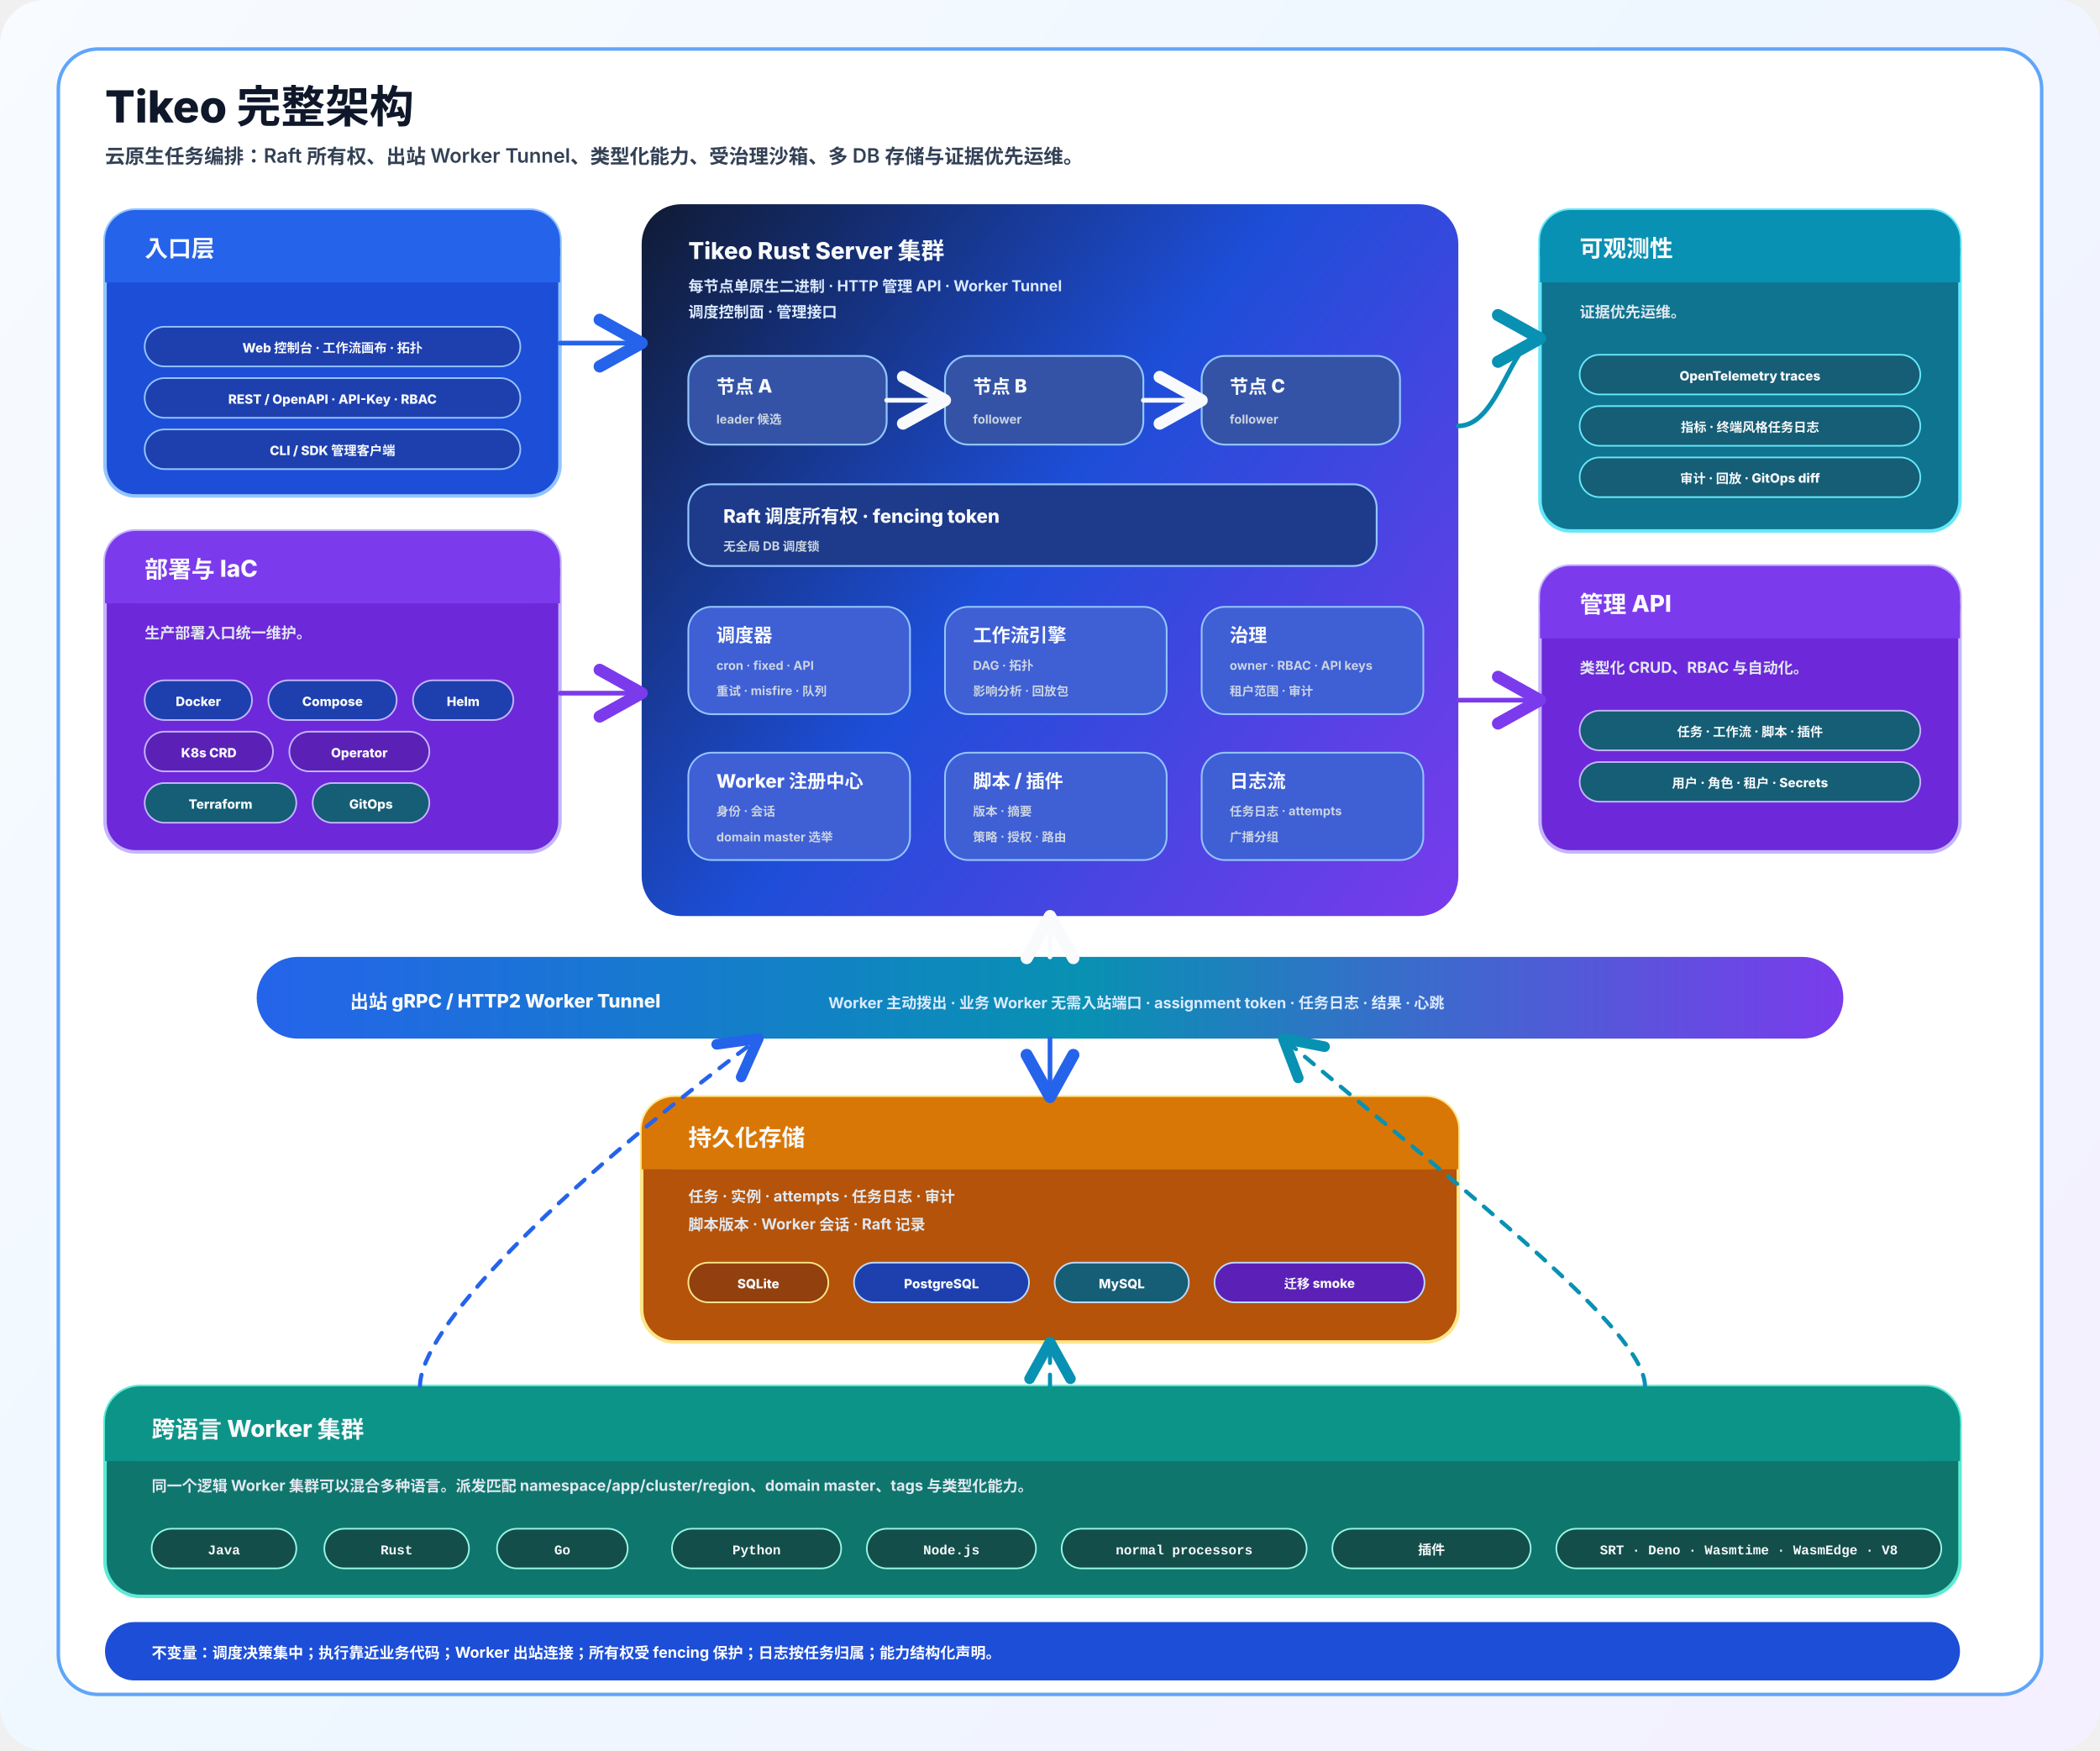
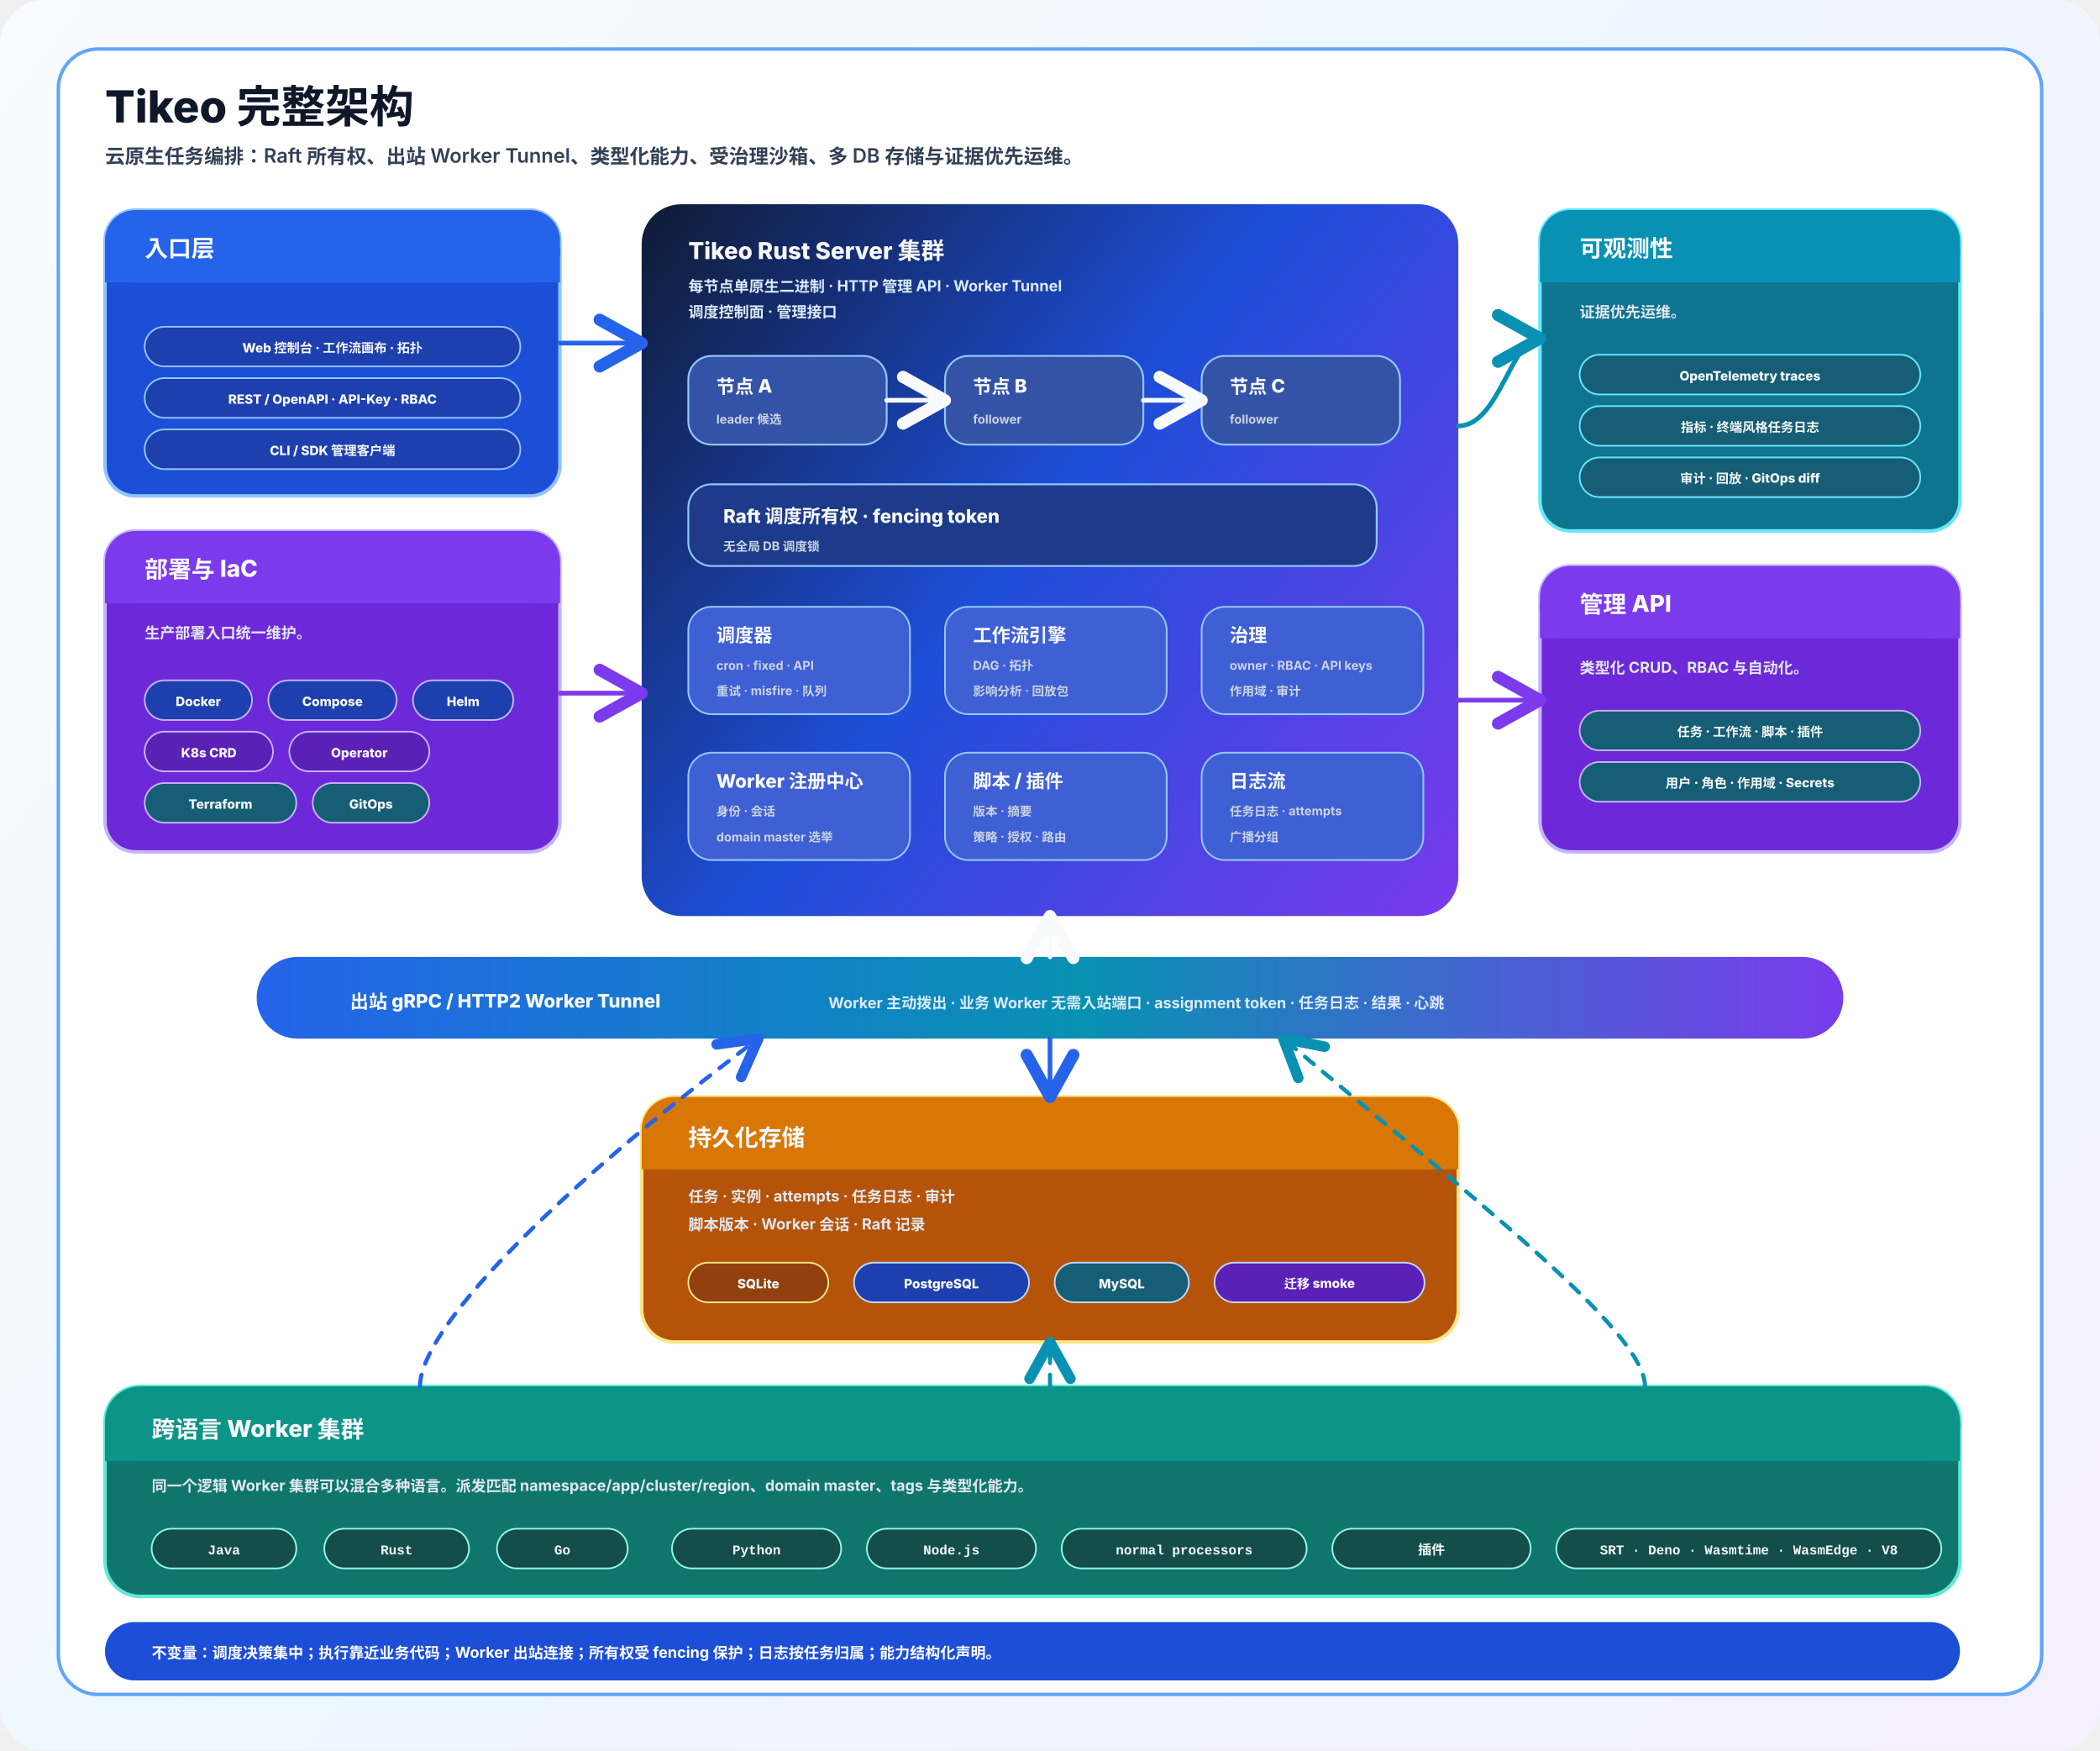
<svg xmlns="http://www.w3.org/2000/svg" width="1800" height="1500" viewBox="0 0 1800 1500" fill="none" role="img" aria-labelledby="title desc">
  <defs>
    <linearGradient id="bg" x1="0" y1="0" x2="1800" y2="1360" gradientUnits="userSpaceOnUse">
      <stop stop-color="#f8fbff" />
      <stop offset="0.52" stop-color="#eef7ff" />
      <stop offset="1" stop-color="#f5f0ff" />
    </linearGradient>
    <linearGradient id="serverGrad" x1="520" y1="170" x2="1280" y2="760" gradientUnits="userSpaceOnUse">
      <stop stop-color="#0f172a" />
      <stop offset="0.48" stop-color="#1d4ed8" />
      <stop offset="1" stop-color="#7c3aed" />
    </linearGradient>
    <linearGradient id="tunnelGrad" x1="210" y1="780" x2="1590" y2="780" gradientUnits="userSpaceOnUse">
      <stop stop-color="#2563eb" />
      <stop offset="0.52" stop-color="#0891b2" />
      <stop offset="1" stop-color="#7c3aed" />
    </linearGradient>
    <marker id="arrowBlue" markerWidth="14" markerHeight="14" refX="11" refY="7" orient="auto" markerUnits="strokeWidth">
      <path d="M2 2L11 7L2 12" stroke="#2563eb" stroke-width="2.6" stroke-linecap="round" stroke-linejoin="round" />
    </marker>
    <marker id="arrowCyan" markerWidth="14" markerHeight="14" refX="11" refY="7" orient="auto" markerUnits="strokeWidth">
      <path d="M2 2L11 7L2 12" stroke="#0891b2" stroke-width="2.6" stroke-linecap="round" stroke-linejoin="round" />
    </marker>
    <marker id="arrowViolet" markerWidth="14" markerHeight="14" refX="11" refY="7" orient="auto" markerUnits="strokeWidth">
      <path d="M2 2L11 7L2 12" stroke="#7c3aed" stroke-width="2.6" stroke-linecap="round" stroke-linejoin="round" />
    </marker>
    <marker id="arrowWhite" markerWidth="14" markerHeight="14" refX="11" refY="7" orient="auto" markerUnits="strokeWidth">
      <path d="M2 2L11 7L2 12" stroke="#f8fafc" stroke-width="2.6" stroke-linecap="round" stroke-linejoin="round" />
    </marker>
    <style>
      .title{font:800 38px ui-sans-serif,system-ui,-apple-system,BlinkMacSystemFont,"Segoe UI",sans-serif;fill:#0f172a}
      .subtitle{font:600 17px ui-sans-serif,system-ui,-apple-system,BlinkMacSystemFont,"Segoe UI",sans-serif;fill:#334155}
      .section{font:800 20px ui-sans-serif,system-ui,-apple-system,BlinkMacSystemFont,"Segoe UI",sans-serif;fill:#f8fafc}
      .label{font:800 16px ui-sans-serif,system-ui,-apple-system,BlinkMacSystemFont,"Segoe UI",sans-serif;fill:#f8fafc}
      .body{font:650 13px ui-sans-serif,system-ui,-apple-system,BlinkMacSystemFont,"Segoe UI",sans-serif;fill:#e2e8f0}
      .small{font:700 11.5px ui-sans-serif,system-ui,-apple-system,BlinkMacSystemFont,"Segoe UI",sans-serif;fill:#e2e8f0}
      .tiny{font:700 10.5px ui-sans-serif,system-ui,-apple-system,BlinkMacSystemFont,"Segoe UI",sans-serif;fill:#cbd5e1}
      .mono{font:800 11.5px ui-monospace,SFMono-Regular,Menlo,Monaco,Consolas,"Liberation Mono",monospace;fill:#f8fafc}
      .white{fill:#fff}.muted{fill:#dbeafe}.darkText{fill:#0f172a}
      .chipText{font:800 11px ui-sans-serif,system-ui,-apple-system,BlinkMacSystemFont,"Segoe UI",sans-serif;fill:#f8fafc}
      .lineBlue{stroke:#2563eb;stroke-width:4;stroke-linecap:round;marker-end:url(#arrowBlue)}
      .lineCyan{stroke:#0891b2;stroke-width:4;stroke-linecap:round;marker-end:url(#arrowCyan)}
      .lineViolet{stroke:#7c3aed;stroke-width:4;stroke-linecap:round;marker-end:url(#arrowViolet)}
      .lineWhite{stroke:#f8fafc;stroke-width:4;stroke-linecap:round;marker-end:url(#arrowWhite)}
      .dashBlue{stroke:#2563eb;stroke-width:3.5;stroke-linecap:round;stroke-dasharray:10 10;marker-end:url(#arrowBlue)}
      .dashCyan{stroke:#0891b2;stroke-width:3.5;stroke-linecap:round;stroke-dasharray:10 10;marker-end:url(#arrowCyan)}
    </style>
  </defs>
  <rect width="1800" height="1500" rx="38" fill="url(#bg)" />
  <rect x="50" y="42" width="1700" height="1410" rx="34" fill="#ffffff" stroke="#60a5fa" stroke-width="3" />
  <text x="90" y="105" class="title">Tikeo 完整架构</text>
  <text x="90" y="140" class="subtitle">云原生任务编排：Raft 所有权、出站 Worker Tunnel、类型化能力、受治理沙箱、多 DB 存储与证据优先运维。</text>
  <g>
    <rect x="90" y="180" width="390" height="245" rx="26" fill="#1d4ed8" stroke="#93c5fd" stroke-width="3" />
    <rect x="90" y="180" width="390" height="62" rx="26" fill="#2563eb" />
    <rect x="90" y="212" width="390" height="30" fill="#2563eb" />
    <text x="124" y="220" class="section">入口层</text>
    <rect x="124" y="280" width="322" height="34" rx="17" fill="#1e40af" stroke="#93c5fd" stroke-width="1.4" />
    <text text-anchor="middle" x="285.0" y="302" class="chipText">Web 控制台 · 工作流画布 · 拓扑</text>
    <rect x="124" y="324" width="322" height="34" rx="17" fill="#1e40af" stroke="#93c5fd" stroke-width="1.4" />
    <text text-anchor="middle" x="285.0" y="346" class="chipText">REST / OpenAPI · API-Key · RBAC</text>
    <rect x="124" y="368" width="322" height="34" rx="17" fill="#1e40af" stroke="#93c5fd" stroke-width="1.4" />
    <text text-anchor="middle" x="285.0" y="390" class="chipText">CLI / SDK 管理客户端</text>
  </g>
  <g>
    <rect x="90" y="455" width="390" height="275" rx="26" fill="#6d28d9" stroke="#c4b5fd" stroke-width="3" />
    <rect x="90" y="455" width="390" height="62" rx="26" fill="#7c3aed" />
    <rect x="90" y="487" width="390" height="30" fill="#7c3aed" />
    <text x="124" y="495" class="section">部署与 IaC</text>
    <text x="124" y="547" class="body">生产部署入口统一维护。</text>
    <rect x="124" y="583" width="92" height="34" rx="17" fill="#1e40af" stroke="#c4b5fd" stroke-width="1.4" />
    <text text-anchor="middle" x="170.0" y="605" class="chipText">Docker</text>
    <rect x="230" y="583" width="110" height="34" rx="17" fill="#1e40af" stroke="#c4b5fd" stroke-width="1.4" />
    <text text-anchor="middle" x="285.0" y="605" class="chipText">Compose</text>
    <rect x="354" y="583" width="86" height="34" rx="17" fill="#1e40af" stroke="#c4b5fd" stroke-width="1.4" />
    <text text-anchor="middle" x="397.0" y="605" class="chipText">Helm</text>
    <rect x="124" y="627" width="110" height="34" rx="17" fill="#5b21b6" stroke="#c4b5fd" stroke-width="1.4" />
    <text text-anchor="middle" x="179.0" y="649" class="chipText">K8s CRD</text>
    <rect x="248" y="627" width="120" height="34" rx="17" fill="#5b21b6" stroke="#c4b5fd" stroke-width="1.4" />
    <text text-anchor="middle" x="308.0" y="649" class="chipText">Operator</text>
    <rect x="124" y="671" width="130" height="34" rx="17" fill="#155e75" stroke="#c4b5fd" stroke-width="1.4" />
    <text text-anchor="middle" x="189.0" y="693" class="chipText">Terraform</text>
    <rect x="268" y="671" width="100" height="34" rx="17" fill="#155e75" stroke="#c4b5fd" stroke-width="1.4" />
    <text text-anchor="middle" x="318.0" y="693" class="chipText">GitOps</text>
  </g>
  <g>
    <rect x="550" y="175" width="700" height="610" rx="34" fill="url(#serverGrad)" />
    <text x="590" y="222" class="section">Tikeo Rust Server 集群</text>
    <text x="590" y="250" class="body muted">每节点单原生二进制 · HTTP 管理 API · Worker Tunnel</text>
    <text x="590" y="272" class="body muted">调度控制面 · 管理接口</text>
    <rect x="590" y="305" width="170" height="76" rx="20" fill="#3453a6" stroke="#93c5fd" stroke-width="1.6" />
    <text x="614" y="337" class="label">节点 A</text>
    <text x="614" y="363" class="tiny">leader 候选</text>
    <rect x="810" y="305" width="170" height="76" rx="20" fill="#3453a6" stroke="#93c5fd" stroke-width="1.6" />
    <text x="834" y="337" class="label">节点 B</text>
    <text x="834" y="363" class="tiny">follower</text>
    <rect x="1030" y="305" width="170" height="76" rx="20" fill="#3453a6" stroke="#93c5fd" stroke-width="1.6" />
    <text x="1054" y="337" class="label">节点 C</text>
    <text x="1054" y="363" class="tiny">follower</text>
    <path d="M760 343C782 343 788 343 810 343" class="lineWhite" />
    <path d="M980 343C1002 343 1008 343 1030 343" class="lineWhite" />
    <rect x="590" y="415" width="590" height="70" rx="20" fill="#1e3a8a" stroke="#93c5fd" stroke-width="1.6" />
    <text x="620" y="448" class="label">Raft 调度所有权 · fencing token</text>
    <text x="620" y="472" class="tiny">无全局 DB 调度锁</text>
    <rect x="590" y="520" width="190" height="92" rx="20" fill="#3f5fd5" stroke="#93c5fd" stroke-width="1.5" />
    <text x="614" y="550" class="label">调度器</text>
    <text x="614" y="574" class="tiny">cron · fixed · API</text>
    <text x="614" y="596" class="tiny">重试 · misfire · 队列</text>
    <rect x="810" y="520" width="190" height="92" rx="20" fill="#3f5fd5" stroke="#93c5fd" stroke-width="1.5" />
    <text x="834" y="550" class="label">工作流引擎</text>
    <text x="834" y="574" class="tiny">DAG · 拓扑</text>
    <text x="834" y="596" class="tiny">影响分析 · 回放包</text>
    <rect x="1030" y="520" width="190" height="92" rx="20" fill="#3f5fd5" stroke="#93c5fd" stroke-width="1.5" />
    <text x="1054" y="550" class="label">治理</text>
    <text x="1054" y="574" class="tiny">owner · RBAC · API keys</text>
-     <text x="1054" y="596" class="tiny">租户范围 · 审计</text>
+     <text x="1054" y="596" class="tiny">作用域 · 审计</text>
    <rect x="590" y="645" width="190" height="92" rx="20" fill="#3f5fd5" stroke="#93c5fd" stroke-width="1.5" />
    <text x="614" y="675" class="label">Worker 注册中心</text>
    <text x="614" y="699" class="tiny">身份 · 会话</text>
    <text x="614" y="721" class="tiny">domain master 选举</text>
    <rect x="810" y="645" width="190" height="92" rx="20" fill="#3f5fd5" stroke="#93c5fd" stroke-width="1.5" />
    <text x="834" y="675" class="label">脚本 / 插件</text>
    <text x="834" y="699" class="tiny">版本 · 摘要</text>
    <text x="834" y="721" class="tiny">策略 · 授权 · 路由</text>
    <rect x="1030" y="645" width="190" height="92" rx="20" fill="#3f5fd5" stroke="#93c5fd" stroke-width="1.5" />
    <text x="1054" y="675" class="label">日志流</text>
    <text x="1054" y="699" class="tiny">任务日志 · attempts</text>
    <text x="1054" y="721" class="tiny">广播分组</text>
  </g>
  <path d="M480 294C506 294 522 294 550 294" class="lineBlue" />
  <path d="M480 594C510 594 525 594 550 594" class="lineViolet" />
  <g>
    <rect x="1320" y="180" width="360" height="275" rx="26" fill="#0e7490" stroke="#67e8f9" stroke-width="3" />
    <rect x="1320" y="180" width="360" height="62" rx="26" fill="#0891b2" />
    <rect x="1320" y="212" width="360" height="30" fill="#0891b2" />
    <text x="1354" y="220" class="section">可观测性</text>
    <text x="1354" y="272" class="body">证据优先运维。</text>
    <rect x="1354" y="304" width="292" height="34" rx="17" fill="#155e75" stroke="#67e8f9" stroke-width="1.4" />
    <text text-anchor="middle" x="1500.0" y="326" class="chipText">OpenTelemetry traces</text>
    <rect x="1354" y="348" width="292" height="34" rx="17" fill="#155e75" stroke="#67e8f9" stroke-width="1.4" />
    <text text-anchor="middle" x="1500.0" y="370" class="chipText">指标 · 终端风格任务日志</text>
    <rect x="1354" y="392" width="292" height="34" rx="17" fill="#155e75" stroke="#67e8f9" stroke-width="1.4" />
    <text text-anchor="middle" x="1500.0" y="414" class="chipText">审计 · 回放 · GitOps diff</text>
  </g>
  <g>
    <rect x="1320" y="485" width="360" height="245" rx="26" fill="#6d28d9" stroke="#c4b5fd" stroke-width="3" />
    <rect x="1320" y="485" width="360" height="62" rx="26" fill="#7c3aed" />
    <rect x="1320" y="517" width="360" height="30" fill="#7c3aed" />
    <text x="1354" y="525" class="section">管理 API</text>
    <text x="1354" y="577" class="body">类型化 CRUD、RBAC 与自动化。</text>
    <rect x="1354" y="609" width="292" height="34" rx="17" fill="#155e75" stroke="#c4b5fd" stroke-width="1.4" />
    <text text-anchor="middle" x="1500.0" y="631" class="chipText">任务 · 工作流 · 脚本 · 插件</text>
    <rect x="1354" y="653" width="292" height="34" rx="17" fill="#155e75" stroke="#c4b5fd" stroke-width="1.4" />
-     <text text-anchor="middle" x="1500.0" y="675" class="chipText">用户 · 角色 · 租户 · Secrets</text>
+     <text text-anchor="middle" x="1500.0" y="675" class="chipText">用户 · 角色 · 作用域 · Secrets</text>
  </g>
  <path d="M1250 365C1285 365 1295 290 1320 290" class="lineCyan" />
  <path d="M1250 600C1286 600 1298 600 1320 600" class="lineViolet" />
  <g>
    <rect x="220" y="820" width="1360" height="70" rx="35" fill="url(#tunnelGrad)" />
    <text x="300" y="864" class="label">出站 gRPC / HTTP2 Worker Tunnel</text>
    <text x="710" y="864" class="body muted">Worker 主动拨出 · 业务 Worker 无需入站端口 · assignment token · 任务日志 · 结果 · 心跳</text>
  </g>
  <path d="M900 820C900 805 900 800 900 785" class="lineWhite" />
  <g>
    <rect x="550" y="940" width="700" height="210" rx="28" fill="#b45309" stroke="#fde68a" stroke-width="3" />
    <rect x="550" y="940" width="700" height="62" rx="28" fill="#d97706" />
    <rect x="550" y="972" width="700" height="30" fill="#d97706" />
    <text x="590" y="982" class="section">持久化存储</text>
    <text x="590" y="1030" class="body">任务 · 实例 · attempts · 任务日志 · 审计</text>
    <text x="590" y="1054" class="body">脚本版本 · Worker 会话 · Raft 记录</text>
    <rect x="590" y="1082" width="120" height="34" rx="17" fill="#92400e" stroke="#fde68a" stroke-width="1.4" />
    <text text-anchor="middle" x="650.0" y="1104" class="chipText">SQLite</text>
    <rect x="732" y="1082" width="150" height="34" rx="17" fill="#1e40af" stroke="#bfdbfe" stroke-width="1.4" />
    <text text-anchor="middle" x="807.0" y="1104" class="chipText">PostgreSQL</text>
    <rect x="904" y="1082" width="115" height="34" rx="17" fill="#155e75" stroke="#bfdbfe" stroke-width="1.4" />
    <text text-anchor="middle" x="961.5" y="1104" class="chipText">MySQL</text>
    <rect x="1041" y="1082" width="180" height="34" rx="17" fill="#5b21b6" stroke="#bfdbfe" stroke-width="1.4" />
    <text text-anchor="middle" x="1131.0" y="1104" class="chipText">迁移 smoke</text>
  </g>
  <path d="M900 890V940" class="lineBlue" />
  <g>
    <rect x="90" y="1188" width="1590" height="180" rx="30" fill="#0f766e" stroke="#5eead4" stroke-width="3" />
    <rect x="90" y="1188" width="1590" height="64" rx="30" fill="#0d9488" />
    <rect x="90" y="1220" width="1590" height="32" fill="#0d9488" />
    <text x="130" y="1232" class="section">跨语言 Worker 集群</text>
    <text x="130" y="1278" class="body">同一个逻辑 Worker 集群可以混合多种语言。派发匹配 namespace/app/cluster/region、domain master、tags 与类型化能力。</text>
    <rect x="130" y="1310" width="124" height="34" rx="17" fill="#134e4a" stroke="#99f6e4" stroke-width="1.4" />
    <text text-anchor="middle" x="192.0" y="1332" class="mono">Java</text>
    <rect x="278" y="1310" width="124" height="34" rx="17" fill="#134e4a" stroke="#99f6e4" stroke-width="1.4" />
    <text text-anchor="middle" x="340.0" y="1332" class="mono">Rust</text>
    <rect x="426" y="1310" width="112" height="34" rx="17" fill="#134e4a" stroke="#99f6e4" stroke-width="1.4" />
    <text text-anchor="middle" x="482.0" y="1332" class="mono">Go</text>
    <rect x="576" y="1310" width="145" height="34" rx="17" fill="#134e4a" stroke="#99f6e4" stroke-width="1.4" />
    <text text-anchor="middle" x="648.5" y="1332" class="mono">Python</text>
    <rect x="743" y="1310" width="145" height="34" rx="17" fill="#134e4a" stroke="#99f6e4" stroke-width="1.4" />
    <text text-anchor="middle" x="815.5" y="1332" class="mono">Node.js</text>
    <rect x="910" y="1310" width="210" height="34" rx="17" fill="#134e4a" stroke="#99f6e4" stroke-width="1.4" />
    <text text-anchor="middle" x="1015.0" y="1332" class="mono">normal processors</text>
    <rect x="1142" y="1310" width="170" height="34" rx="17" fill="#134e4a" stroke="#99f6e4" stroke-width="1.4" />
    <text text-anchor="middle" x="1227.0" y="1332" class="mono">插件</text>
    <rect x="1334" y="1310" width="330" height="34" rx="17" fill="#134e4a" stroke="#99f6e4" stroke-width="1.4" />
    <text text-anchor="middle" x="1499.0" y="1332" class="mono">SRT · Deno · Wasmtime · WasmEdge · V8</text>
  </g>
  <path d="M900 1188C900 1168 900 1164 900 1150" class="dashCyan" />
  <path d="M360 1188C360 1140 470 1025 650 890" class="dashBlue" />
  <path d="M1410 1188C1410 1140 1260 1025 1100 890" class="dashCyan" />
  <rect x="90" y="1390" width="1590" height="50" rx="25" fill="#1d4ed8" />
  <text x="130" y="1421" class="body white">不变量：调度决策集中；执行靠近业务代码；Worker 出站连接；所有权受 fencing 保护；日志按任务归属；能力结构化声明。</text>
</svg>
